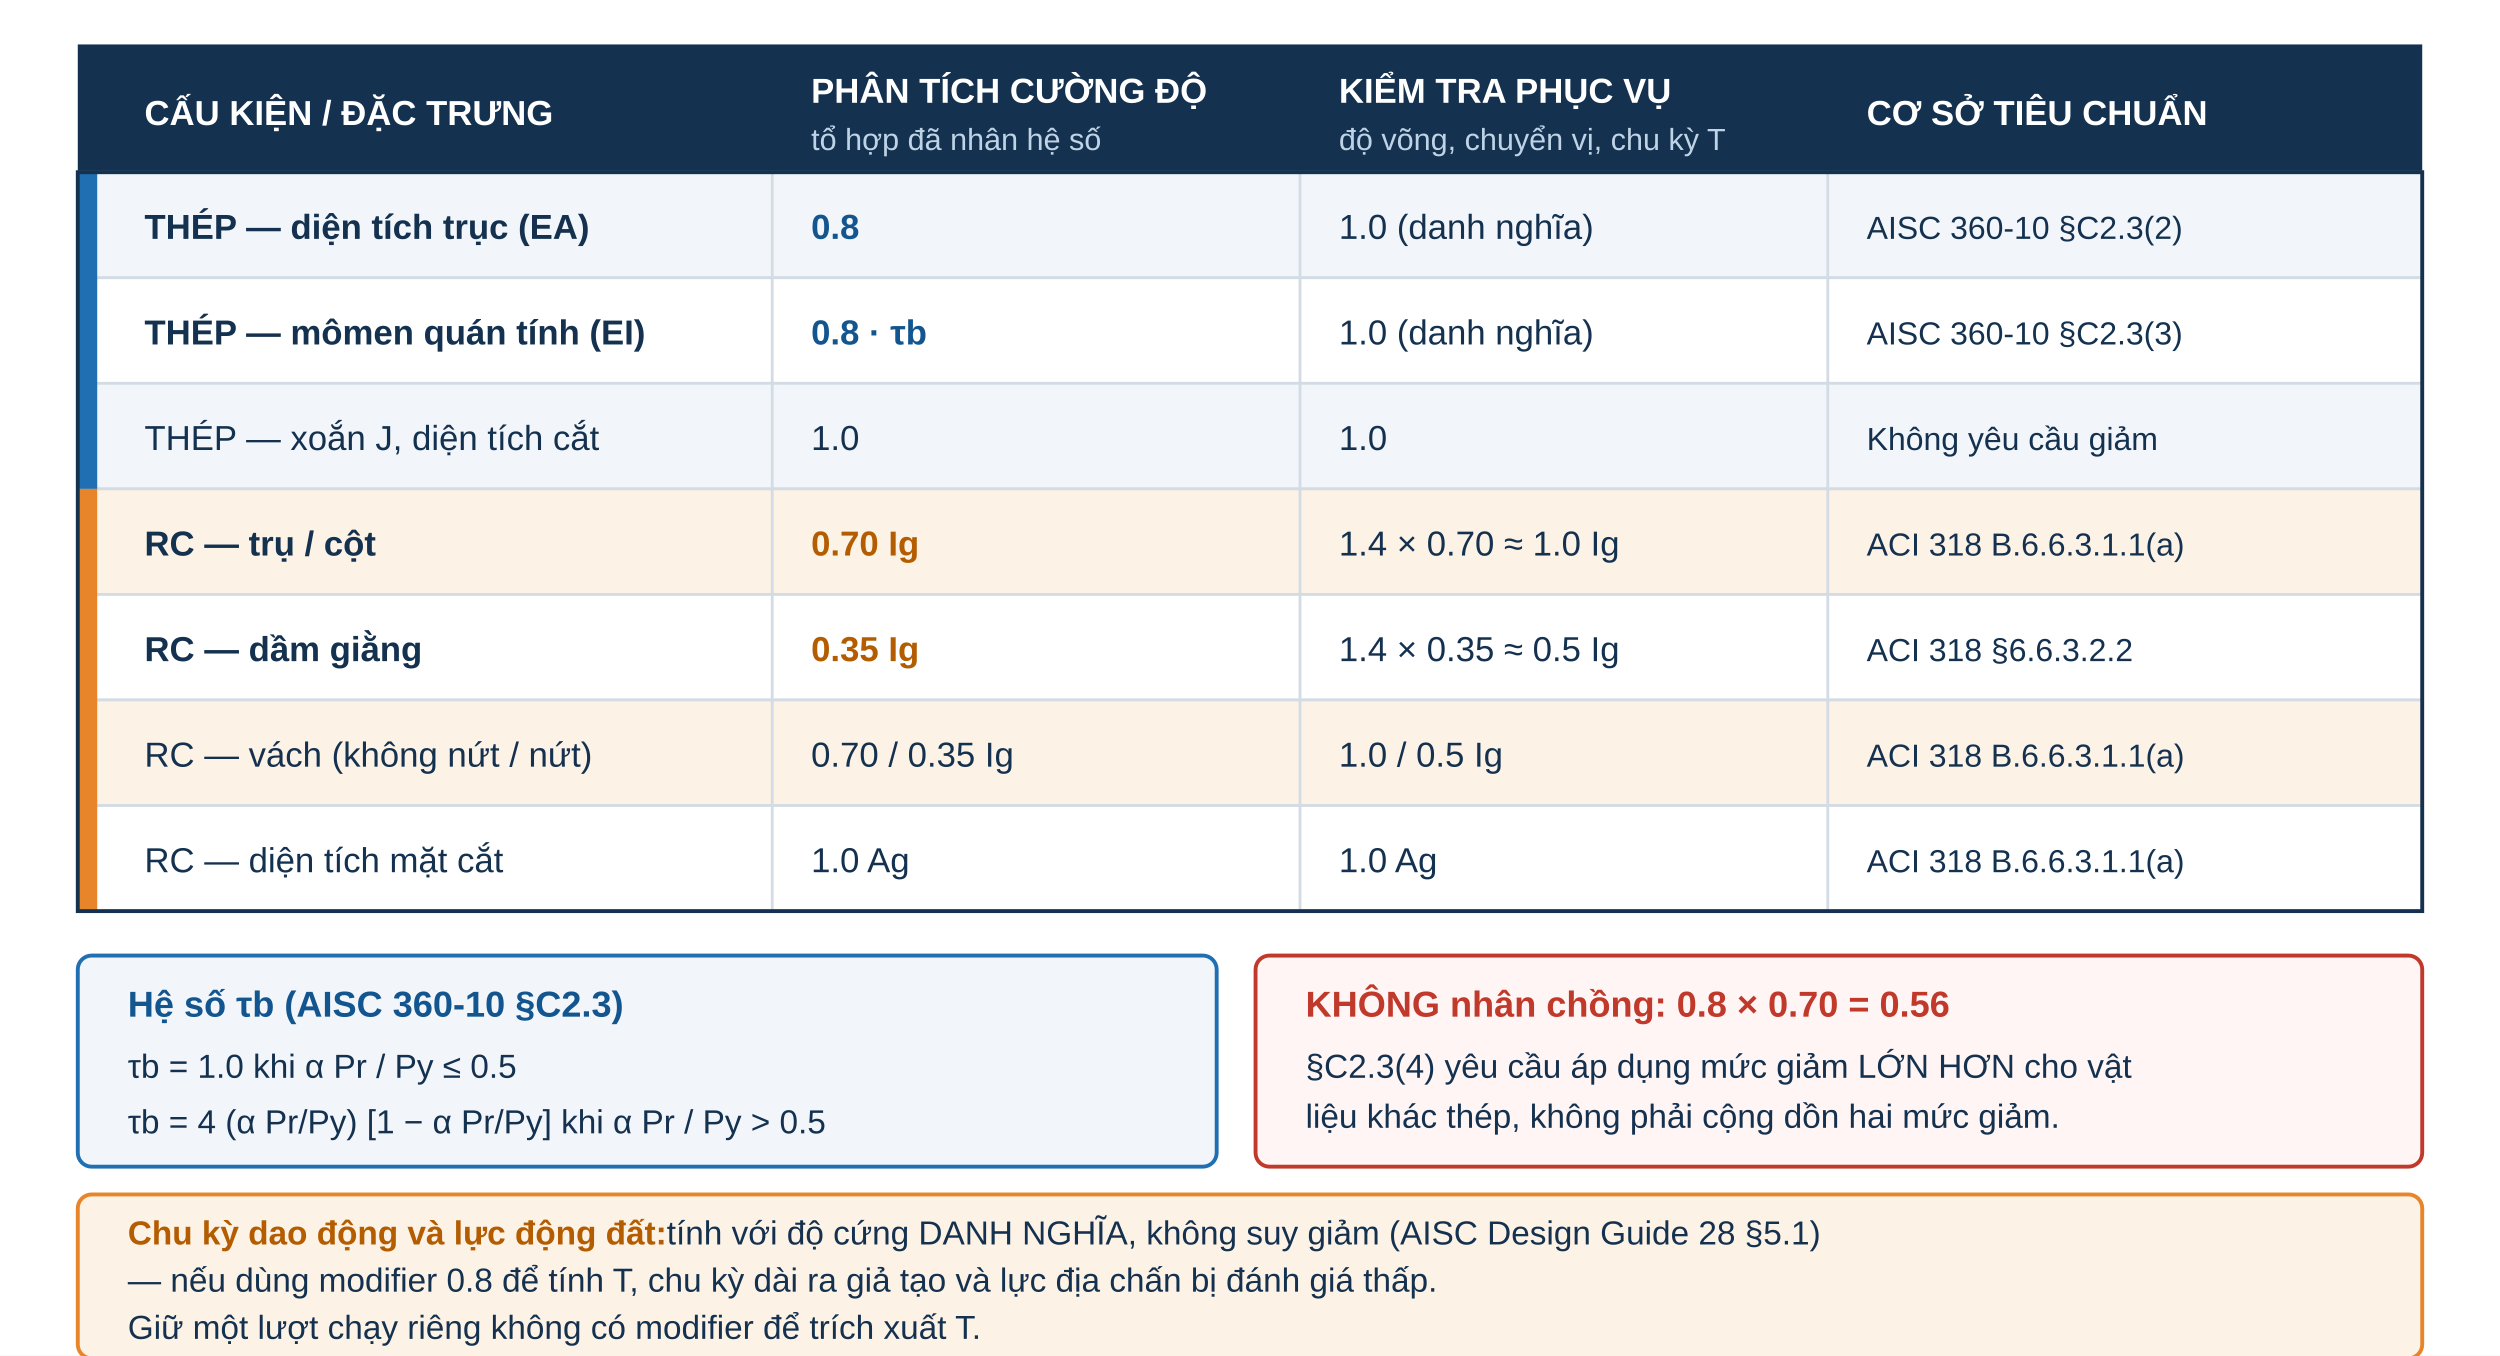
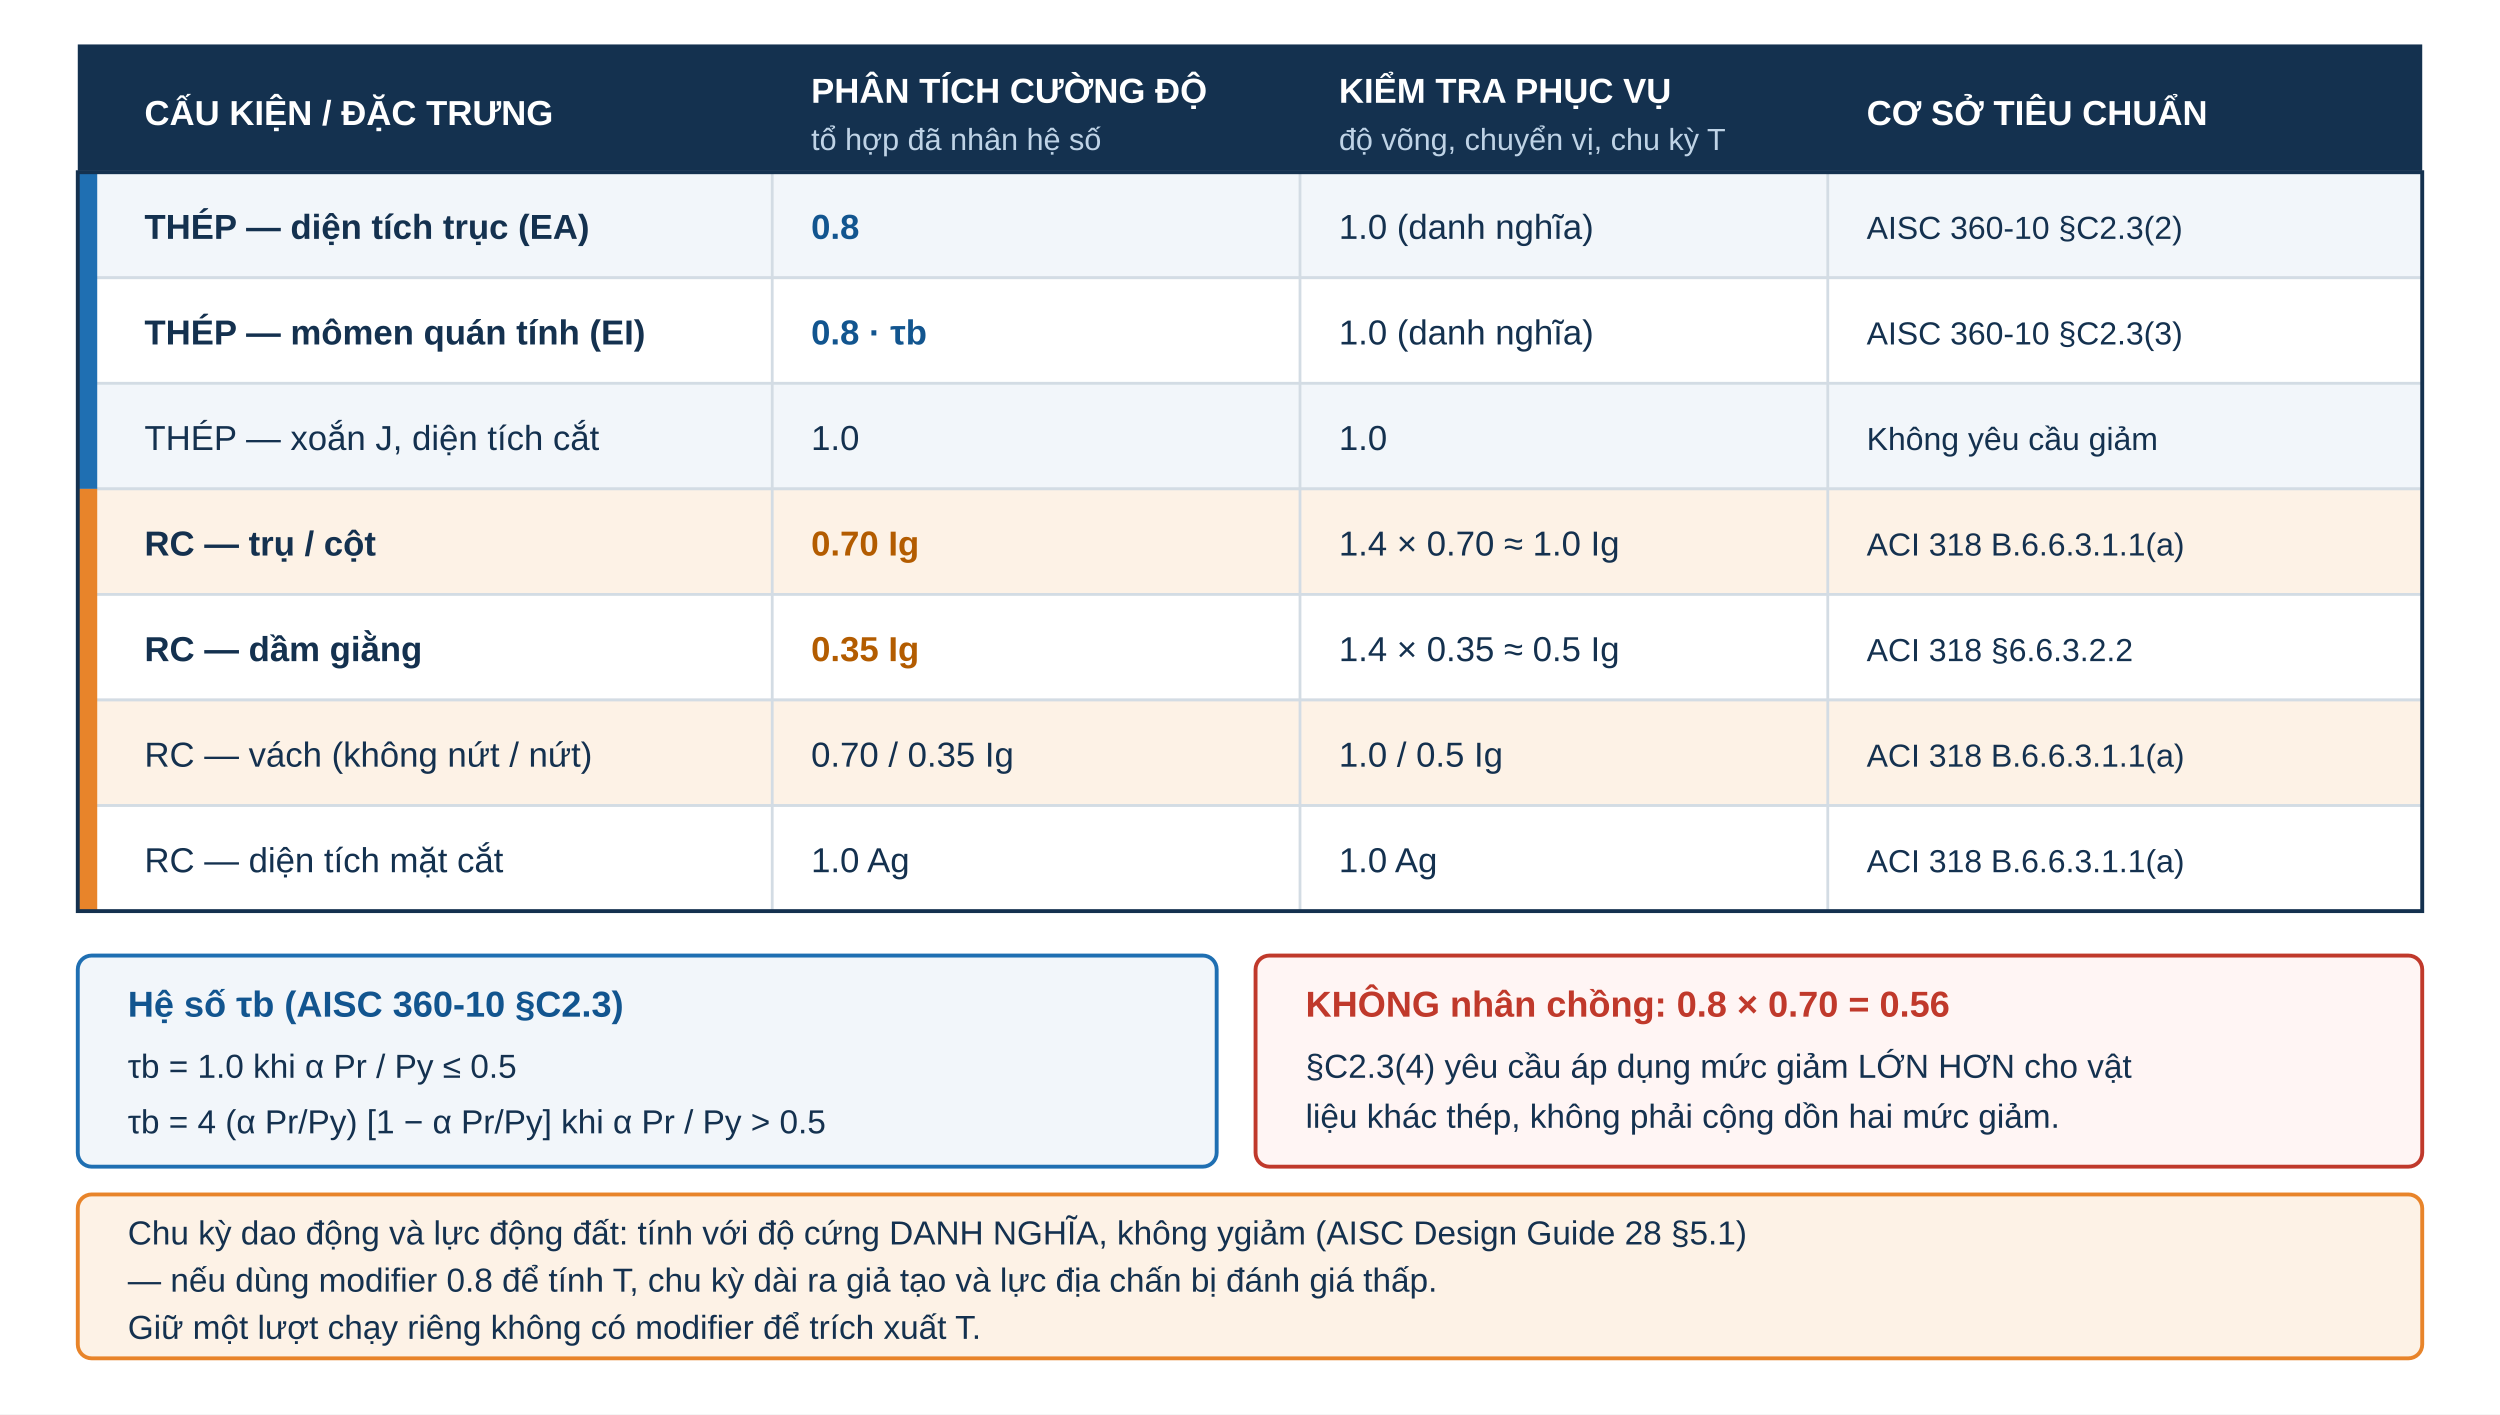
- <svg xmlns="http://www.w3.org/2000/svg" viewBox="0 60 900 488" width="900" height="488" font-family="Arial, Helvetica, sans-serif">
-   <rect x="0" y="60" width="900" height="488" fill="#FFFFFF" />
-   <rect x="28" y="76" width="844" height="46" fill="#14314F" />
-   <g font-size="12.5" font-weight="bold" fill="#FFFFFF">
-     <text x="52" y="105">CẤU KIỆN / ĐẶC TRƯNG</text>
-     <text x="292" y="97">PHÂN TÍCH CƯỜNG ĐỘ</text>
-     <text x="292" y="114" font-size="11" font-weight="normal" fill="#BFD3E6">tổ hợp đã nhân hệ số</text>
-     <text x="482" y="97">KIỂM TRA PHỤC VỤ</text>
-     <text x="482" y="114" font-size="11" font-weight="normal" fill="#BFD3E6">độ võng, chuyển vị, chu kỳ T</text>
-     <text x="672" y="105">CƠ SỞ TIÊU CHUẨN</text>
+ <svg xmlns="http://www.w3.org/2000/svg" viewBox="0 60 900 509.154" width="900" height="509.154" font-family="Arial, Helvetica, sans-serif" version="1.1" id="svg54">
+   <defs id="defs54" />
+   <rect x="0" y="60" width="900" height="509.154" fill="#ffffff" id="rect1" style="stroke-width:1" />
+   <rect x="28" y="76" width="844" height="46" fill="#14314f" id="rect2" />
+   <g font-size="12.5px" font-weight="bold" fill="#ffffff" id="g7">
+     <text x="52" y="105" id="text2">CẤU KIỆN / ĐẶC TRƯNG</text>
+     <text x="292" y="97" id="text3">PHÂN TÍCH CƯỜNG ĐỘ</text>
+     <text x="292" y="114" font-size="11px" font-weight="normal" fill="#bfd3e6" id="text4">tổ hợp đã nhân hệ số</text>
+     <text x="482" y="97" id="text5">KIỂM TRA PHỤC VỤ</text>
+     <text x="482" y="114" font-size="11px" font-weight="normal" fill="#bfd3e6" id="text6">độ võng, chuyển vị, chu kỳ T</text>
+     <text x="672" y="105" id="text7">CƠ SỞ TIÊU CHUẨN</text>
  </g>
-   <g stroke="#D3DCE4" stroke-width="1">
-     <rect x="28" y="122" width="844" height="38" fill="#F2F6FA" />
-     <rect x="28" y="160" width="844" height="38" fill="#FFFFFF" />
-     <rect x="28" y="198" width="844" height="38" fill="#F2F6FA" />
-     <rect x="28" y="236" width="844" height="38" fill="#FDF2E6" />
-     <rect x="28" y="274" width="844" height="38" fill="#FFFFFF" />
-     <rect x="28" y="312" width="844" height="38" fill="#FDF2E6" />
-     <rect x="28" y="350" width="844" height="38" fill="#FFFFFF" />
+   <g stroke="#d3dce4" stroke-width="1" id="g13">
+     <rect x="28" y="122" width="844" height="38" fill="#f2f6fa" id="rect7" />
+     <rect x="28" y="160" width="844" height="38" fill="#ffffff" id="rect8" />
+     <rect x="28" y="198" width="844" height="38" fill="#f2f6fa" id="rect9" />
+     <rect x="28" y="236" width="844" height="38" fill="#fdf2e6" id="rect10" />
+     <rect x="28" y="274" width="844" height="38" fill="#ffffff" id="rect11" />
+     <rect x="28" y="312" width="844" height="38" fill="#fdf2e6" id="rect12" />
+     <rect x="28" y="350" width="844" height="38" fill="#ffffff" id="rect13" />
  </g>
-   <rect x="28" y="122" width="7" height="114" fill="#1F6FB2" />
-   <rect x="28" y="236" width="7" height="152" fill="#E8842A" />
-   <g stroke="#D3DCE4" stroke-width="1">
-     <line x1="278" y1="122" x2="278" y2="388" />
-     <line x1="468" y1="122" x2="468" y2="388" />
-     <line x1="658" y1="122" x2="658" y2="388" />
+   <rect x="28" y="122" width="7" height="114" fill="#1f6fb2" id="rect14" />
+   <rect x="28" y="236" width="7" height="152" fill="#e8842a" id="rect15" />
+   <g stroke="#d3dce4" stroke-width="1" id="g17">
+     <line x1="278" y1="122" x2="278" y2="388" id="line15" />
+     <line x1="468" y1="122" x2="468" y2="388" id="line16" />
+     <line x1="658" y1="122" x2="658" y2="388" id="line17" />
  </g>
-   <rect x="28" y="122" width="844" height="266" fill="none" stroke="#14314F" stroke-width="1.4" />
-   <g font-size="12.5" fill="#14314F">
-     <text x="52" y="146" font-weight="bold">THÉP — diện tích trục (EA)</text>
-     <text x="292" y="146" font-weight="bold" fill="#12558F">0.8</text>
-     <text x="482" y="146">1.0 (danh nghĩa)</text>
-     <text x="672" y="146" font-size="11.5">AISC 360-10 §C2.3(2)</text>
-     <text x="52" y="184" font-weight="bold">THÉP — mômen quán tính (EI)</text>
-     <text x="292" y="184" font-weight="bold" fill="#12558F">0.8 · τb</text>
-     <text x="482" y="184">1.0 (danh nghĩa)</text>
-     <text x="672" y="184" font-size="11.5">AISC 360-10 §C2.3(3)</text>
-     <text x="52" y="222">THÉP — xoắn J, diện tích cắt</text>
-     <text x="292" y="222">1.0</text>
-     <text x="482" y="222">1.0</text>
-     <text x="672" y="222" font-size="11.5">Không yêu cầu giảm</text>
-     <text x="52" y="260" font-weight="bold">RC — trụ / cột</text>
-     <text x="292" y="260" font-weight="bold" fill="#B35C00">0.70 Ig</text>
-     <text x="482" y="260">1.4 × 0.70 ≈ 1.0 Ig</text>
-     <text x="672" y="260" font-size="11.5">ACI 318 B.6.6.3.1.1(a)</text>
-     <text x="52" y="298" font-weight="bold">RC — dầm giằng</text>
-     <text x="292" y="298" font-weight="bold" fill="#B35C00">0.35 Ig</text>
-     <text x="482" y="298">1.4 × 0.35 ≈ 0.5 Ig</text>
-     <text x="672" y="298" font-size="11.5">ACI 318 §6.6.3.2.2</text>
-     <text x="52" y="336">RC — vách (không nứt / nứt)</text>
-     <text x="292" y="336">0.70 / 0.35 Ig</text>
-     <text x="482" y="336">1.0 / 0.5 Ig</text>
-     <text x="672" y="336" font-size="11.5">ACI 318 B.6.6.3.1.1(a)</text>
-     <text x="52" y="374">RC — diện tích mặt cắt</text>
-     <text x="292" y="374">1.0 Ag</text>
-     <text x="482" y="374">1.0 Ag</text>
-     <text x="672" y="374" font-size="11.5">ACI 318 B.6.6.3.1.1(a)</text>
+   <rect x="28" y="122" width="844" height="266" fill="none" stroke="#14314f" stroke-width="1.4" id="rect17" />
+   <g font-size="12.5px" fill="#14314f" id="g44">
+     <text x="52" y="146" font-weight="bold" id="text17">THÉP — diện tích trục (EA)</text>
+     <text x="292" y="146" font-weight="bold" fill="#12558f" id="text18">0.8</text>
+     <text x="482" y="146" id="text19">1.0 (danh nghĩa)</text>
+     <text x="672" y="146" font-size="11.5px" id="text20">AISC 360-10 §C2.3(2)</text>
+     <text x="52" y="184" font-weight="bold" id="text21">THÉP — mômen quán tính (EI)</text>
+     <text x="292" y="184" font-weight="bold" fill="#12558f" id="text22">0.8 · τb</text>
+     <text x="482" y="184" id="text23">1.0 (danh nghĩa)</text>
+     <text x="672" y="184" font-size="11.5px" id="text24">AISC 360-10 §C2.3(3)</text>
+     <text x="52" y="222" id="text25">THÉP — xoắn J, diện tích cắt</text>
+     <text x="292" y="222" id="text26">1.0</text>
+     <text x="482" y="222" id="text27">1.0</text>
+     <text x="672" y="222" font-size="11.5px" id="text28">Không yêu cầu giảm</text>
+     <text x="52" y="260" font-weight="bold" id="text29">RC — trụ / cột</text>
+     <text x="292" y="260" font-weight="bold" fill="#b35c00" id="text30">0.70 Ig</text>
+     <text x="482" y="260" id="text31">1.4 × 0.70 ≈ 1.0 Ig</text>
+     <text x="672" y="260" font-size="11.5px" id="text32">ACI 318 B.6.6.3.1.1(a)</text>
+     <text x="52" y="298" font-weight="bold" id="text33">RC — dầm giằng</text>
+     <text x="292" y="298" font-weight="bold" fill="#b35c00" id="text34">0.35 Ig</text>
+     <text x="482" y="298" id="text35">1.4 × 0.35 ≈ 0.5 Ig</text>
+     <text x="672" y="298" font-size="11.5px" id="text36">ACI 318 §6.6.3.2.2</text>
+     <text x="52" y="336" id="text37">RC — vách (không nứt / nứt)</text>
+     <text x="292" y="336" id="text38">0.70 / 0.35 Ig</text>
+     <text x="482" y="336" id="text39">1.0 / 0.5 Ig</text>
+     <text x="672" y="336" font-size="11.5px" id="text40">ACI 318 B.6.6.3.1.1(a)</text>
+     <text x="52" y="374" id="text41">RC — diện tích mặt cắt</text>
+     <text x="292" y="374" id="text42">1.0 Ag</text>
+     <text x="482" y="374" id="text43">1.0 Ag</text>
+     <text x="672" y="374" font-size="11.5px" id="text44">ACI 318 B.6.6.3.1.1(a)</text>
  </g>
-   <rect x="28" y="404" width="410" height="76" rx="5" fill="#F2F6FA" stroke="#1F6FB2" stroke-width="1.4" />
-   <text x="46" y="426" font-size="13" font-weight="bold" fill="#12558F">Hệ số τb (AISC 360-10 §C2.3)</text>
-   <text x="46" y="448" font-size="12" fill="#14314F">τb = 1.0                                khi α Pr / Py ≤ 0.5</text>
-   <text x="46" y="468" font-size="12" fill="#14314F">τb = 4 (α Pr/Py) [1 − α Pr/Py]   khi α Pr / Py &gt; 0.5</text>
-   <rect x="452" y="404" width="420" height="76" rx="5" fill="#FFF5F4" stroke="#C0392B" stroke-width="1.4" />
-   <text x="470" y="426" font-size="13" font-weight="bold" fill="#C0392B">KHÔNG nhân chồng: 0.8 × 0.70 = 0.56</text>
-   <text x="470" y="448" font-size="12" fill="#14314F">§C2.3(4) yêu cầu áp dụng mức giảm LỚN HƠN cho vật</text>
-   <text x="470" y="466" font-size="12" fill="#14314F">liệu khác thép, không phải cộng dồn hai mức giảm.</text>
-   <rect x="28" y="490" width="844" height="59" rx="5" fill="#FDF2E6" stroke="#E8842A" stroke-width="1.4" />
-   <text x="46" y="508" font-size="12" fill="#14314F">
-     <tspan font-weight="bold" fill="#B35C00">Chu kỳ dao động và lực động đất: </tspan>tính với độ cứng DANH NGHĨA, không suy giảm (AISC Design Guide 28 §5.1)</text>
-   <text x="46" y="525" font-size="12" fill="#14314F" />
-   <text x="46" y="525" font-size="12" fill="#14314F">— nếu dùng modifier 0.8 để tính T, chu kỳ dài ra giả tạo và lực địa chấn bị đánh giá thấp.</text>
-   <text x="46" y="542" font-size="12" fill="#14314F">Giữ một lượt chạy riêng không có modifier để trích xuất T.</text>
+   <rect x="28" y="404" width="410" height="76" rx="5" fill="#f2f6fa" stroke="#1f6fb2" stroke-width="1.4" id="rect44" ry="5" />
+   <text x="46" y="426" font-size="13px" font-weight="bold" fill="#12558f" id="text45">Hệ số τb (AISC 360-10 §C2.3)</text>
+   <text x="46" y="448" font-size="12px" fill="#14314f" id="text46">τb = 1.0 khi α Pr / Py ≤ 0.5</text>
+   <text x="46" y="468" font-size="12px" fill="#14314f" id="text47">τb = 4 (α Pr/Py) [1 − α Pr/Py] khi α Pr / Py &gt; 0.5</text>
+   <rect x="452" y="404" width="420" height="76" rx="5" fill="#fff5f4" stroke="#c0392b" stroke-width="1.4" id="rect47" ry="5" />
+   <text x="470" y="426" font-size="13px" font-weight="bold" fill="#c0392b" id="text48">KHÔNG nhân chồng: 0.8 × 0.70 = 0.56</text>
+   <text x="470" y="448" font-size="12px" fill="#14314f" id="text49">§C2.3(4) yêu cầu áp dụng mức giảm LỚN HƠN cho vật</text>
+   <text x="470" y="466" font-size="12px" fill="#14314f" id="text50">liệu khác thép, không phải cộng dồn hai mức giảm.</text>
+   <rect x="28" y="490" width="844" height="59" rx="5" fill="#fdf2e6" stroke="#e8842a" stroke-width="1.4" id="rect50" ry="5" />
+   <text x="46" y="508" font-size="12px" fill="#14314f" id="text51">Chu kỳ dao động và lực động đất: tính với độ cứng DANH NGHĨA, không ygiảm (AISC Design Guide 28 §5.1)</text>
+   <text x="46" y="525" font-size="12px" fill="#14314f" id="text52" />
+   <text x="46" y="525" font-size="12px" fill="#14314f" id="text53">— nếu dùng modifier 0.8 để tính T, chu kỳ dài ra giả tạo và lực địa chấn bị đánh giá thấp.</text>
+   <text x="46" y="542" font-size="12px" fill="#14314f" id="text54">Giữ một lượt chạy riêng không có modifier để trích xuất T.</text>
</svg>
